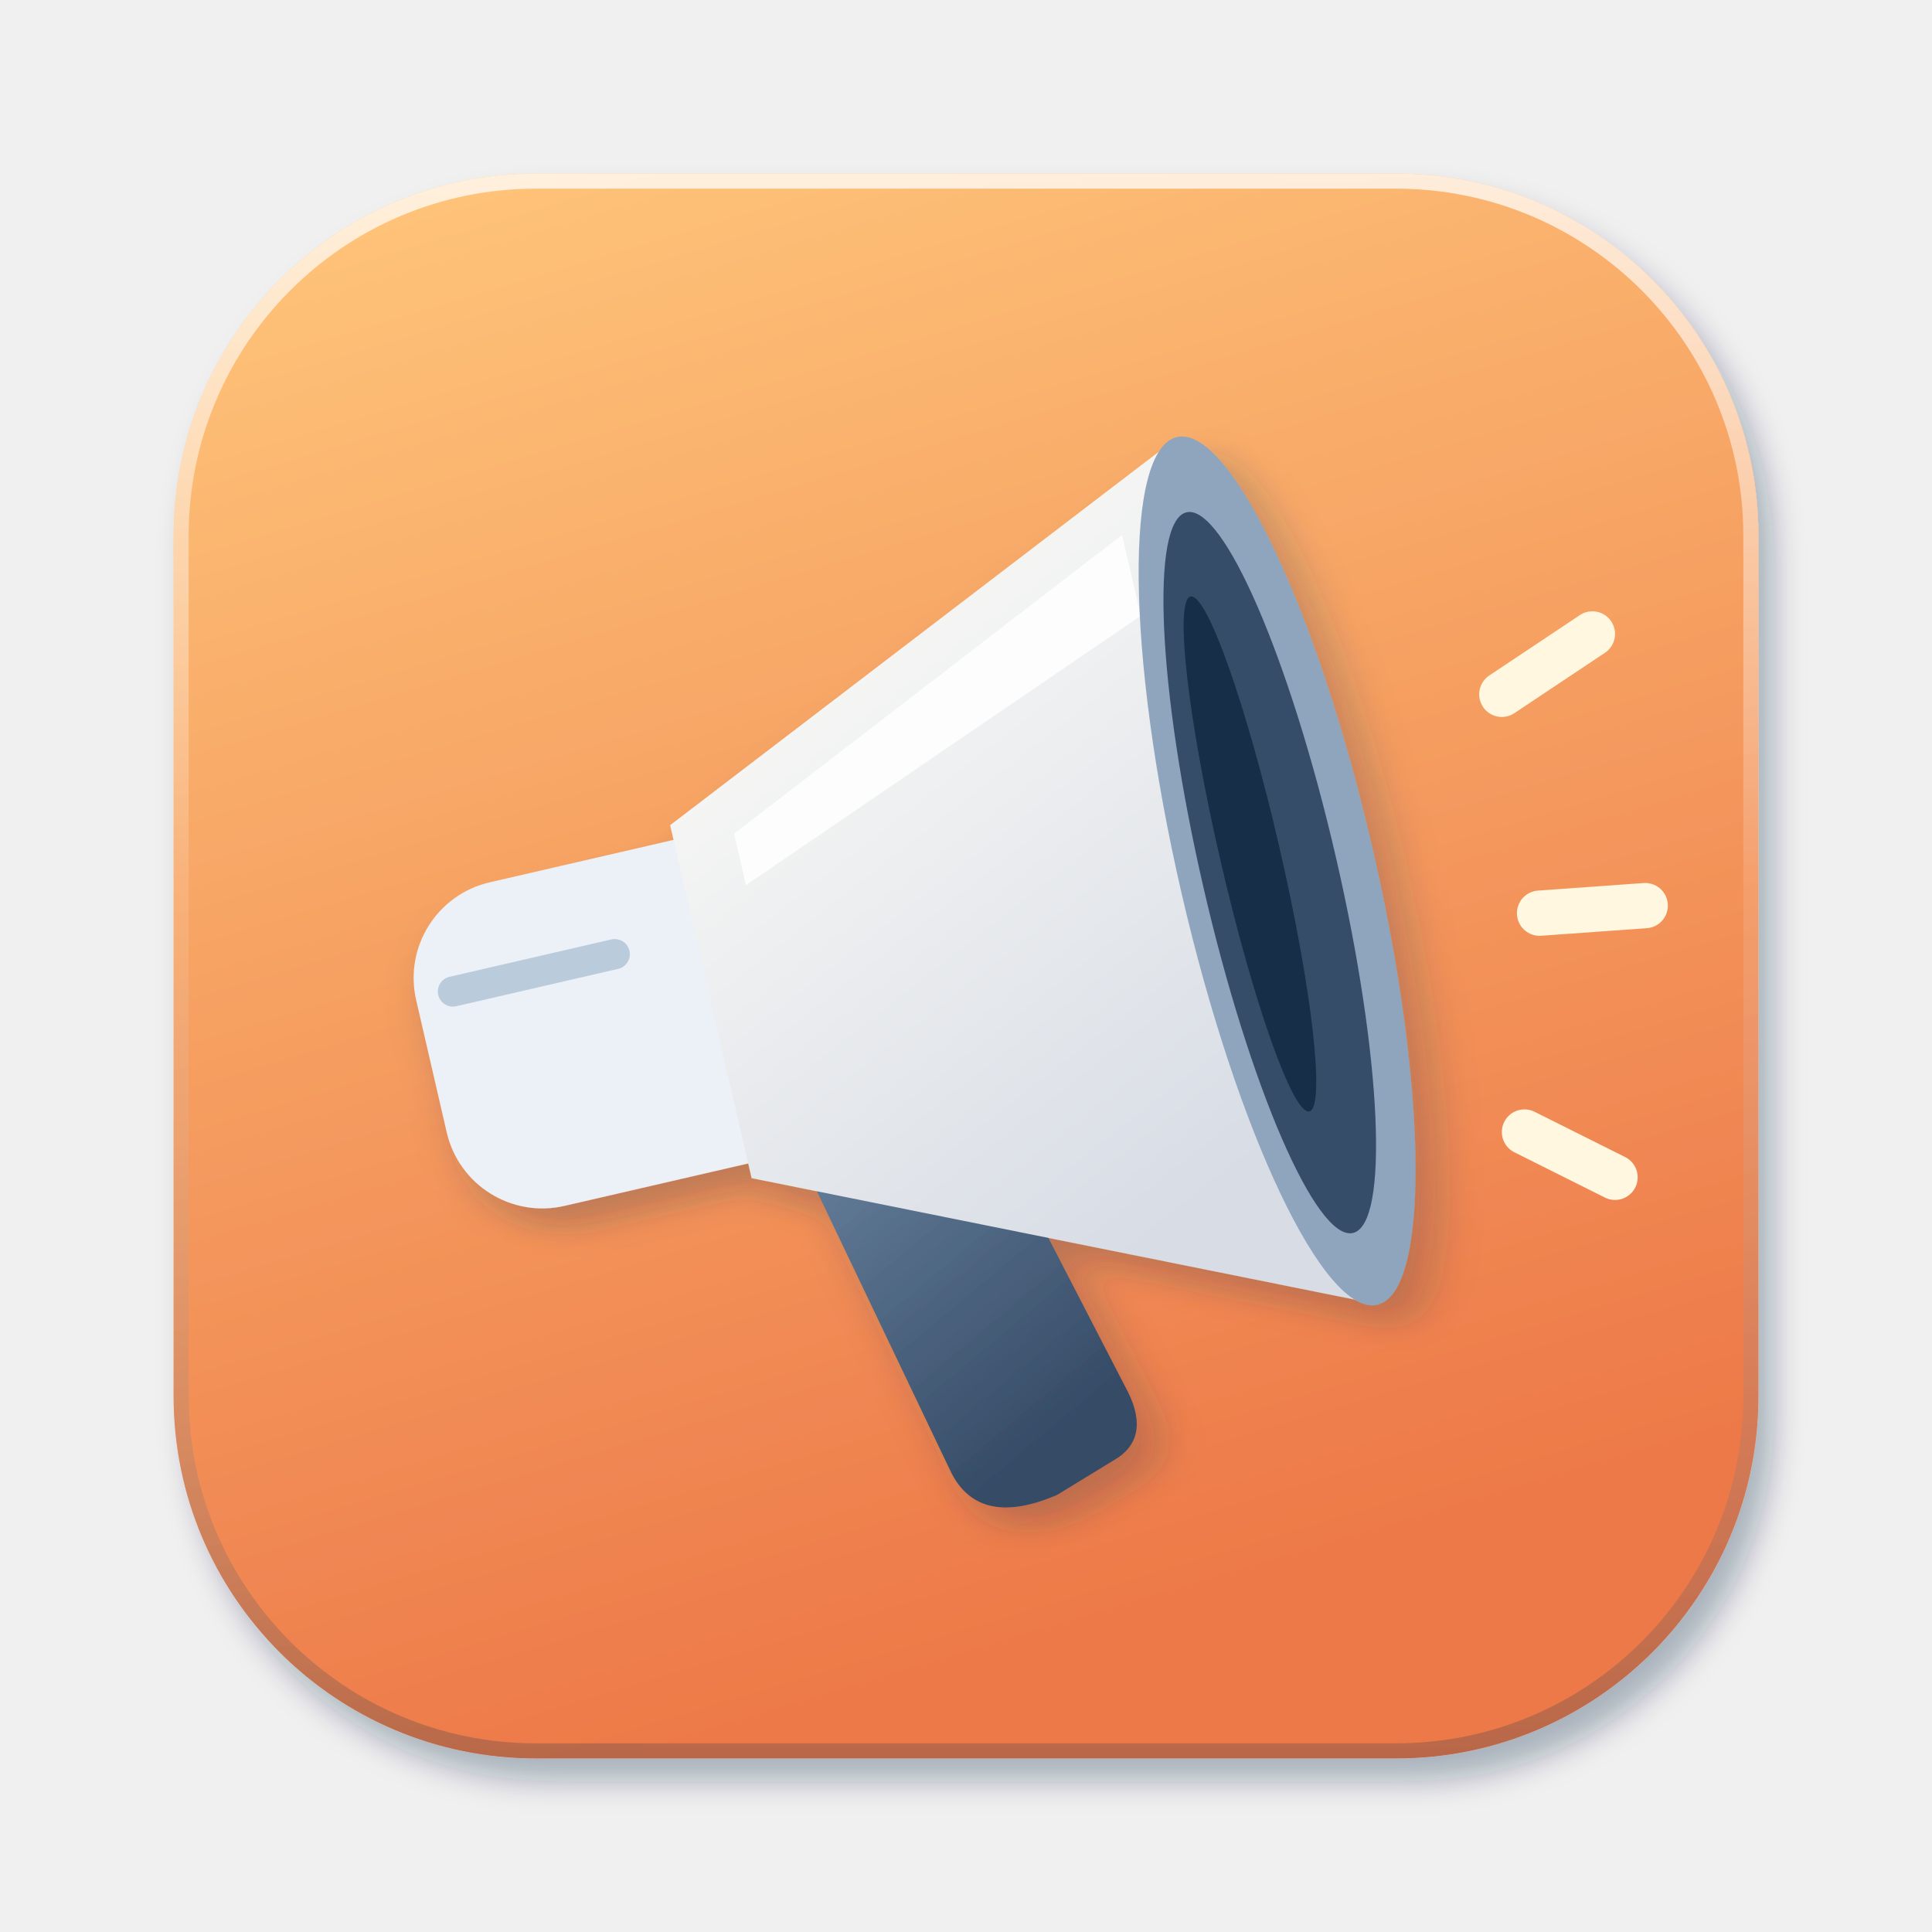
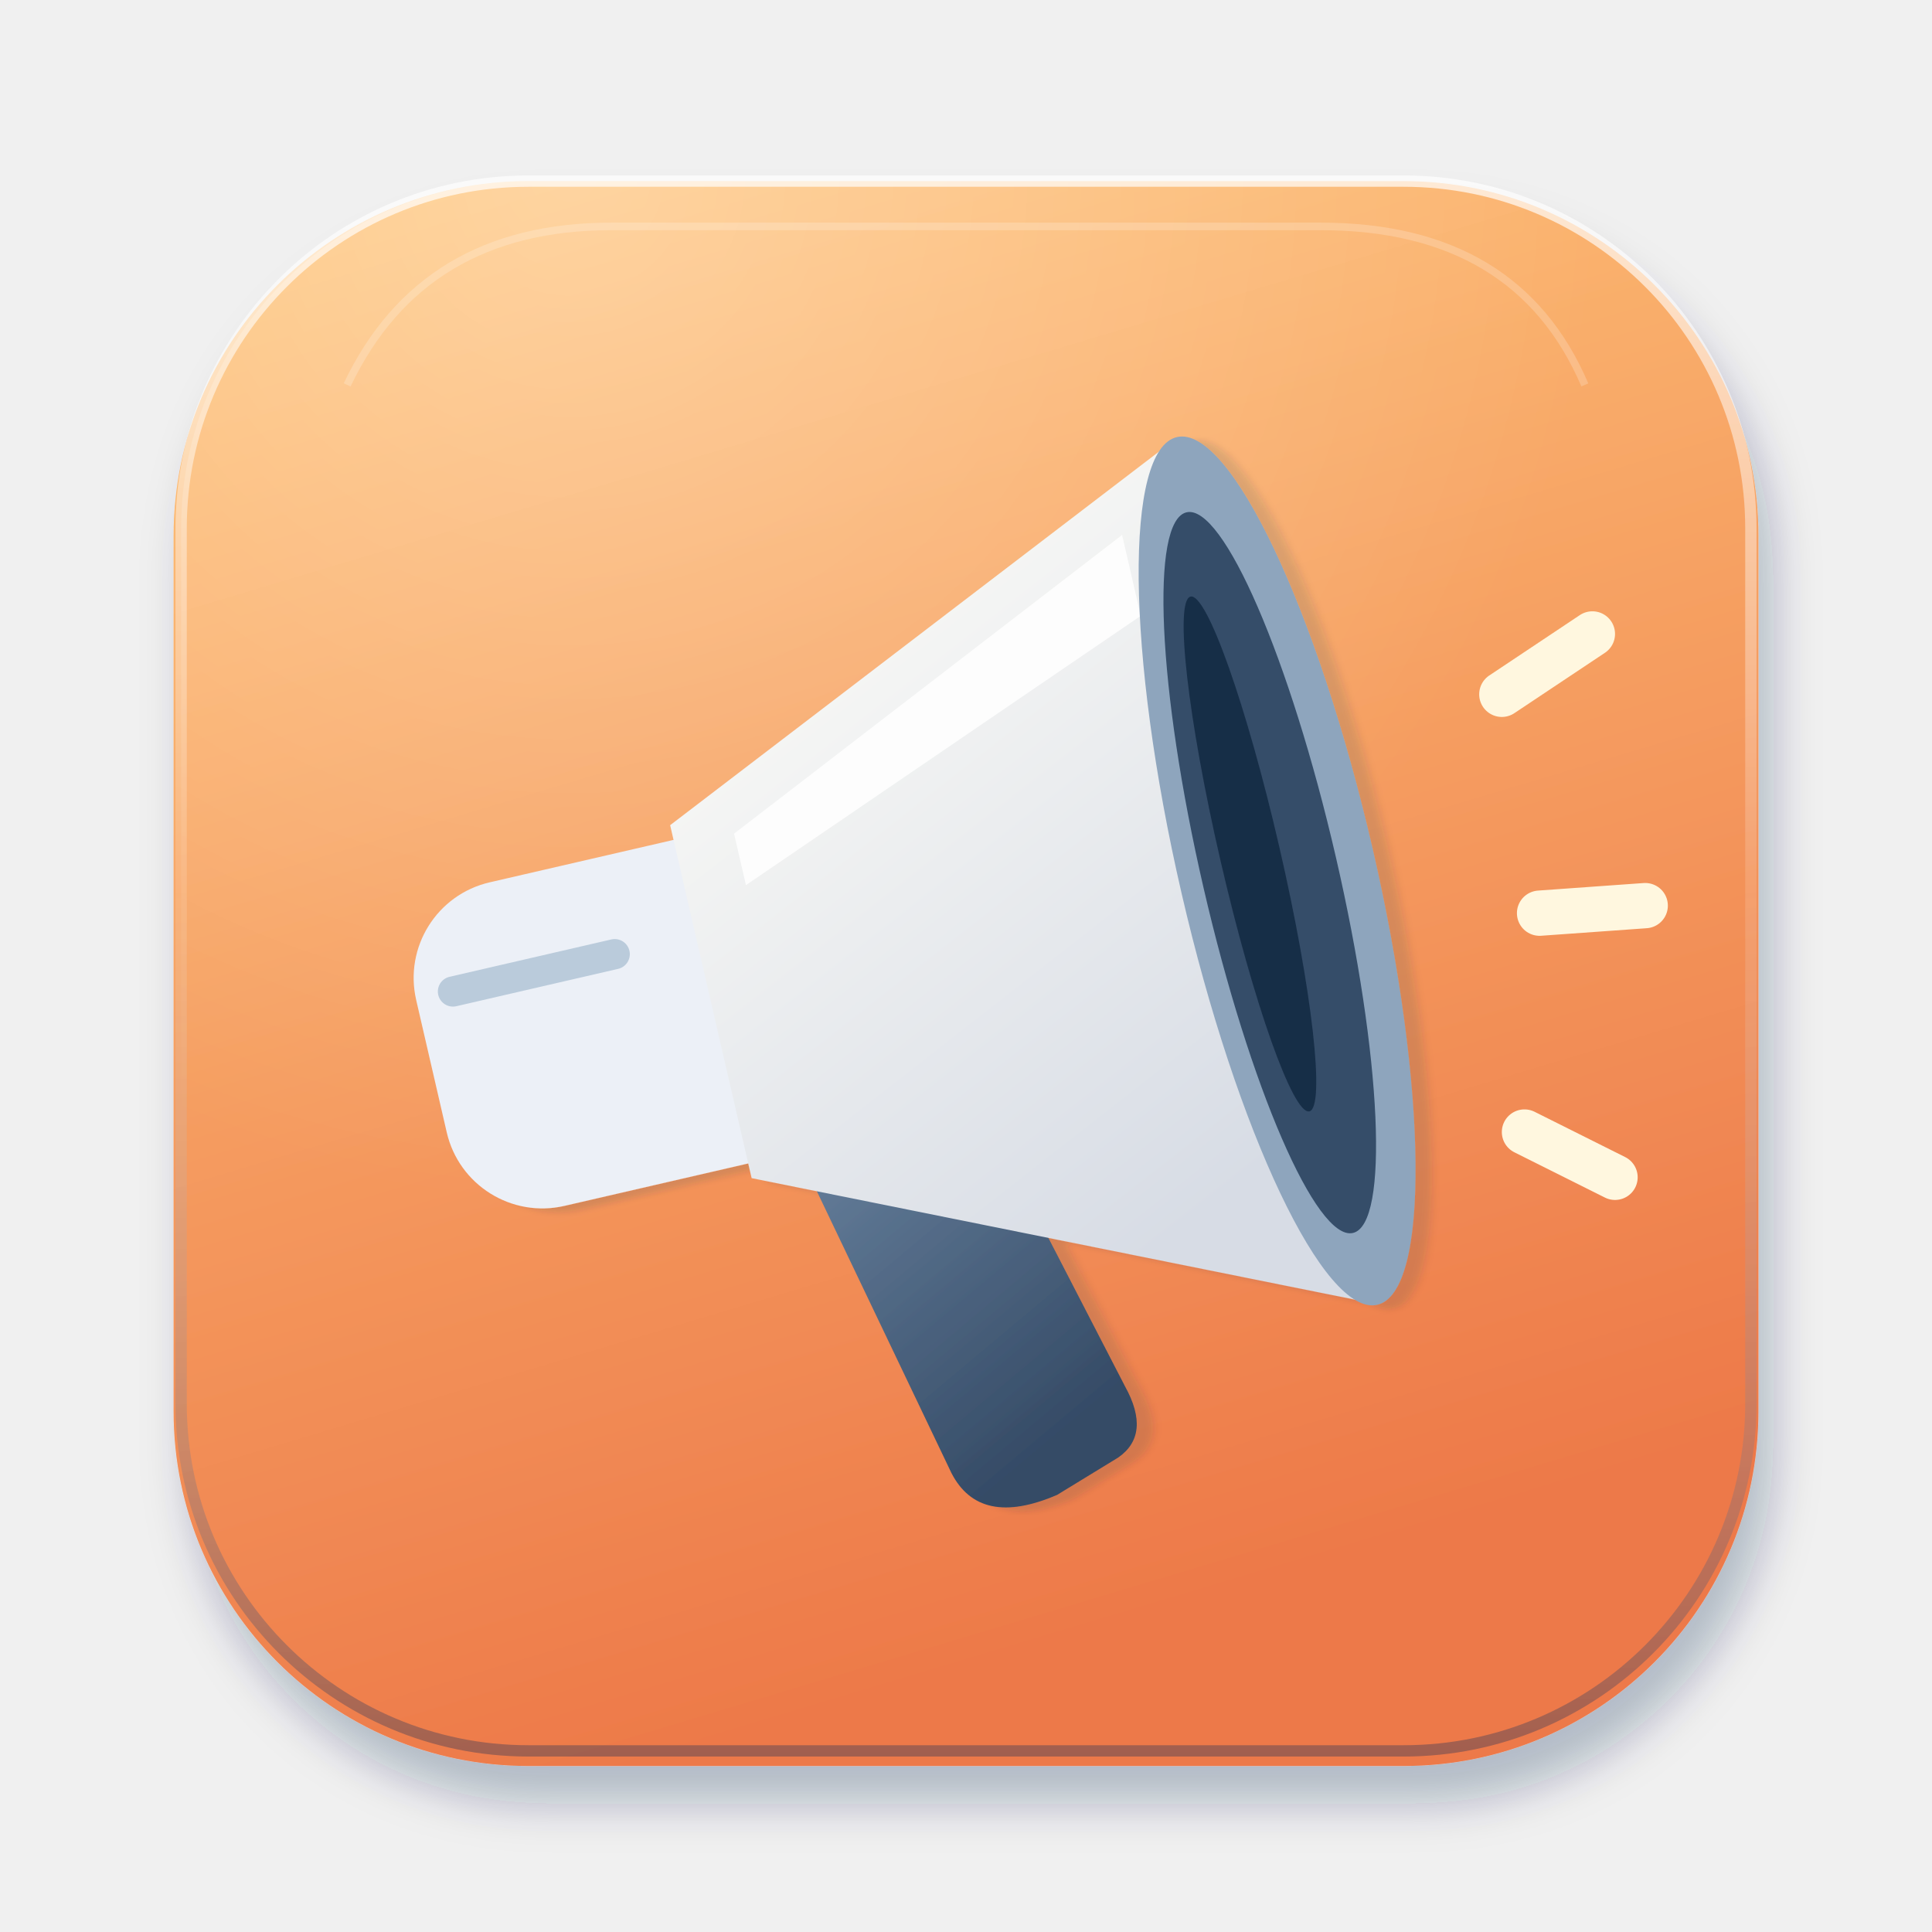
<svg xmlns="http://www.w3.org/2000/svg" width="512" height="512" viewBox="0 0 256 256">
  <defs>
    <linearGradient id="tile" x1="0" y1="0" x2=".3" y2="1">
      <stop stop-color="#ffc77b" />
      <stop offset="1" stop-color="#ed7949" />
    </linearGradient>
    <linearGradient id="horn" x1="0" y1="0" x2=".3" y2="1">
      <stop stop-color="#fffef9" />
      <stop offset="1" stop-color="#d7dce5" />
    </linearGradient>
    <linearGradient id="grip" x1="0" y1="0" x2=".3" y2="1">
      <stop stop-color="#708aa7" />
      <stop offset="1" stop-color="#354b66" />
    </linearGradient>
+     <radialGradient id="light" cx=".25" cy="0" r="1">
+       <stop stop-color="white" stop-opacity=".3" />
+       <stop offset=".65" stop-color="white" stop-opacity="0" />
+     </radialGradient>
    <linearGradient id="rim" x2="0" y2="1">
-       <stop stop-color="white" stop-opacity=".75" />
-       <stop offset=".45" stop-color="white" stop-opacity=".12" />
-       <stop offset="1" stop-color="#183044" stop-opacity=".25" />
+       <stop stop-color="white" stop-opacity=".7" />
+       <stop offset=".45" stop-color="white" stop-opacity=".13" />
+       <stop offset="1" stop-color="#142c57" stop-opacity=".35" />
    </linearGradient>
-     <filter id="drop" x="-.2" y="-.2" width="1.4" height="1.5">
-       <feDropShadow dy="3" stdDeviation="2" flood-color="#12273e" flood-opacity=".3" />
+     <filter id="drop" x="-.3" y="-.2" width="1.6" height="1.6">
+       <feDropShadow dy="5" stdDeviation="3" flood-color="#102a4e" flood-opacity=".26" />
    </filter>
    <filter id="object" x="-.3" y="-.3" width="1.6" height="1.7">
-       <feDropShadow dy="3" stdDeviation="2.5" flood-color="#19324e" flood-opacity=".25" />
+       <feDropShadow dy="5" stdDeviation="3" flood-color="#123660" flood-opacity=".26" />
+       <feDropShadow dy="1" stdDeviation=".5" flood-color="#172e4a" flood-opacity=".12" />
    </filter>
  </defs>
-   <rect x="23" y="23" width="210" height="210" rx="48" fill="url(#tile)" filter="url(#drop)" />
-   <rect x="24" y="24" width="208" height="208" rx="47" fill="none" stroke="url(#rim)" stroke-width="2" />
+   <rect x="23" y="24" width="210" height="210" rx="47" fill="url(#tile)" filter="url(#drop)" />
+   <rect x="24" y="24" width="208" height="208" rx="46" fill="url(#light)" stroke="url(#rim)" stroke-width="1.5" />
+   <path d="M46 51Q56 30 81 30h94q26 0 35 21" fill="none" stroke="white" stroke-width="1" stroke-opacity=".2" />
  <g filter="url(#object)" transform="rotate(-13 128 128)">
    <path d="m99 139 12 54q2 8 13 6l9-3q5-2 3-9l-13-51Z" fill="url(#grip)" />
    <rect x="56" y="103" width="58" height="44" rx="13" fill="#ecf0f7" />
    <path d="m94 101 75-34v116l-75-34Z" fill="url(#horn)" />
    <path d="m102 104 59-27v11l-59 23Z" fill="white" opacity=".85" />
    <ellipse cx="171" cy="125" rx="13" ry="59" fill="#8ea5bd" />
    <ellipse cx="170" cy="125" rx="9" ry="49" fill="#344d69" />
    <ellipse cx="168" cy="122" rx="4" ry="35" fill="#182d47" />
    <path d="M61 116h22" stroke="#bacbdb" stroke-width="4" stroke-linecap="round" />
  </g>
  <path d="m199 92 12-8m-7 37 14-1m-16 30 12 6" stroke="#fff7df" stroke-width="6" stroke-linecap="round" />
</svg>
